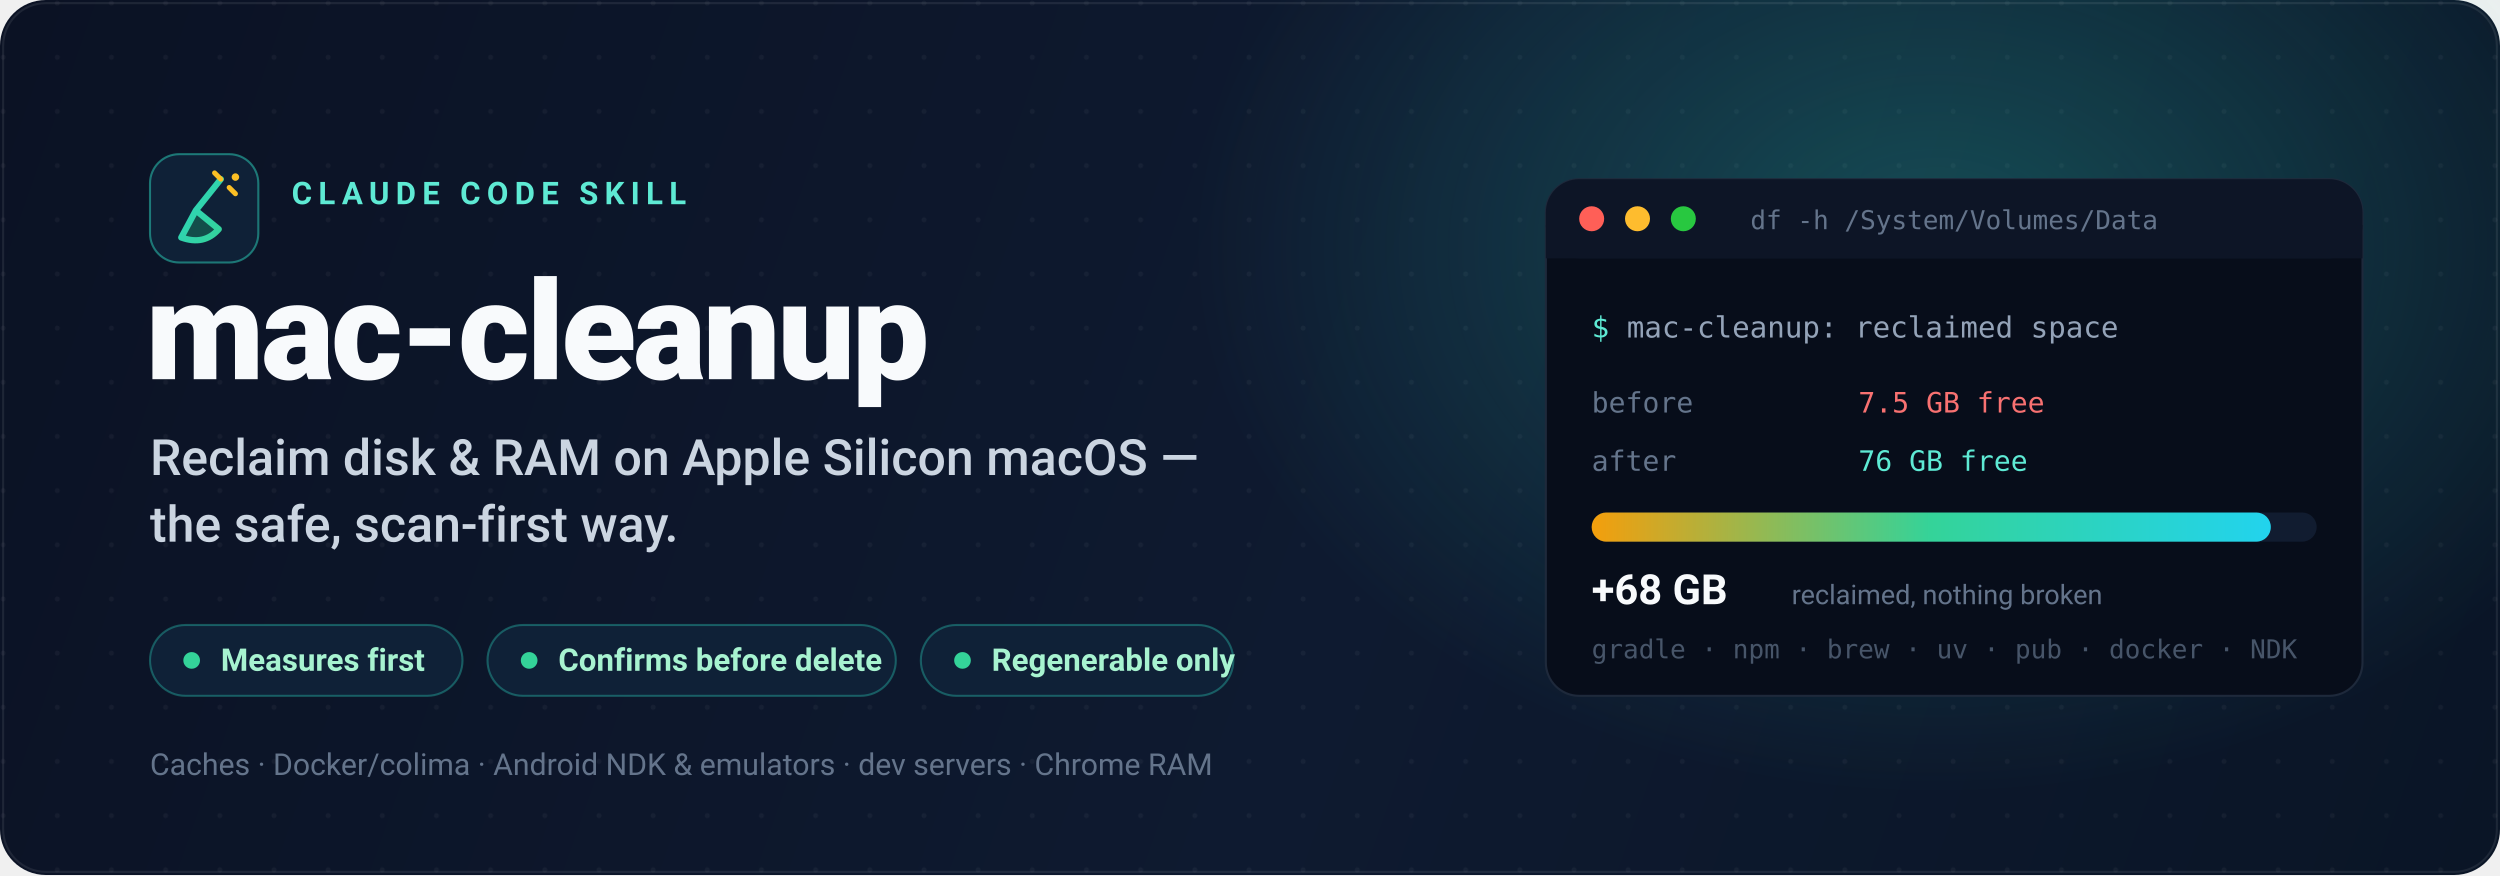
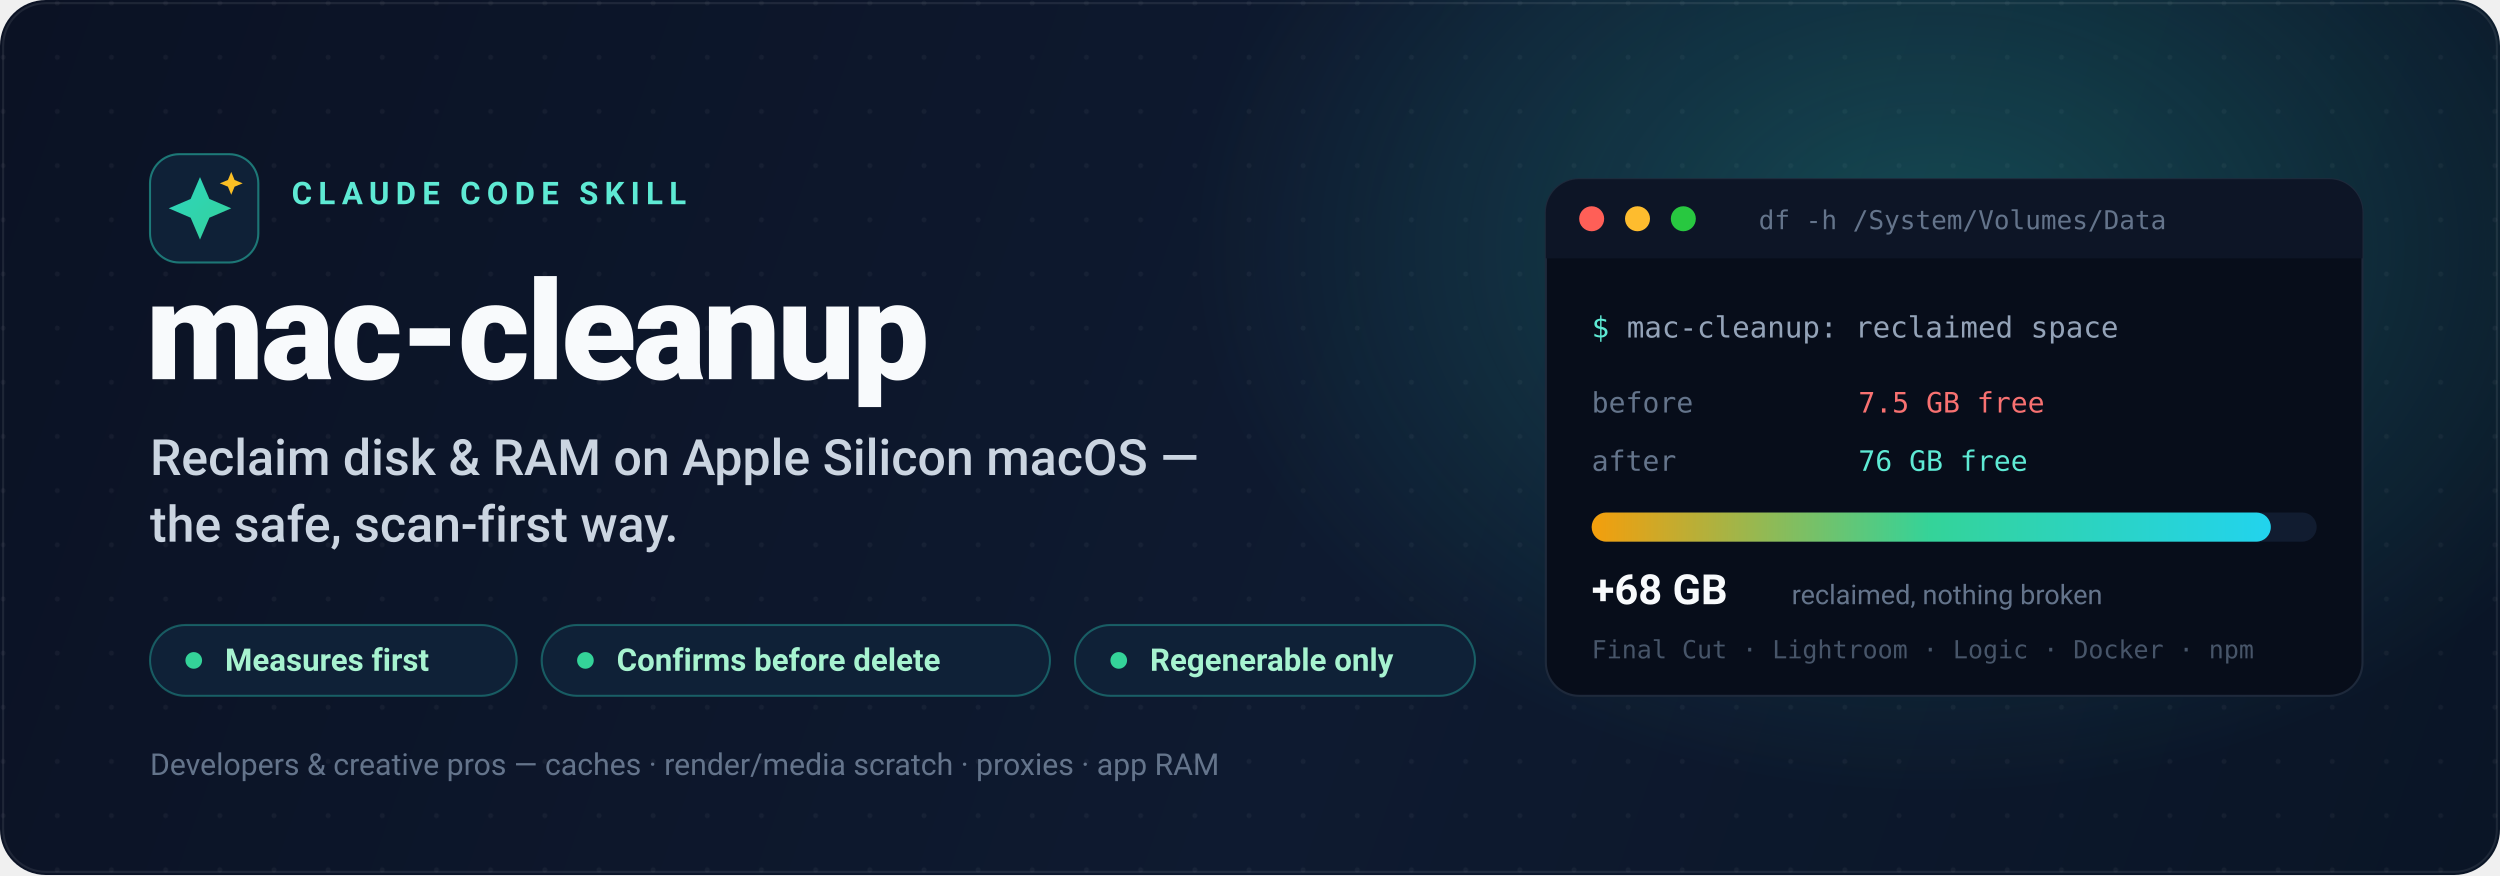
- <svg xmlns="http://www.w3.org/2000/svg" width="1200" height="420" viewBox="0 0 1200 420" fill="none" role="img" aria-label="claude-mac-cleanup — safely reclaim disk and RAM on Apple Silicon macOS">
+ <svg xmlns="http://www.w3.org/2000/svg" width="1200" height="420" viewBox="0 0 1200 420" fill="none" role="img" aria-label="mac-cleanup — safely reclaim disk and RAM on Apple Silicon macOS, for developers and creative pros">
  <defs>
    <linearGradient id="bg" x1="0" y1="0" x2="1200" y2="420" gradientUnits="userSpaceOnUse">
      <stop offset="0" stop-color="#0b1224" />
      <stop offset="0.55" stop-color="#0e1a30" />
      <stop offset="1" stop-color="#0a1526" />
    </linearGradient>
    <linearGradient id="teal" x1="0" y1="0" x2="1" y2="1">
      <stop offset="0" stop-color="#2dd4bf" />
      <stop offset="1" stop-color="#34d399" />
    </linearGradient>
    <linearGradient id="gauge" x1="0" y1="0" x2="1" y2="0">
      <stop offset="0" stop-color="#f59e0b" />
      <stop offset="0.5" stop-color="#34d399" />
      <stop offset="1" stop-color="#22d3ee" />
    </linearGradient>
    <radialGradient id="glow" cx="0.5" cy="0.5" r="0.5">
-       <stop offset="0" stop-color="#2dd4bf" stop-opacity="0.28" />
+       <stop offset="0" stop-color="#2dd4bf" stop-opacity="0.26" />
      <stop offset="1" stop-color="#2dd4bf" stop-opacity="0" />
    </radialGradient>
    <pattern id="dots" width="26" height="26" patternUnits="userSpaceOnUse">
      <circle cx="1.5" cy="1.5" r="1.2" fill="#ffffff" fill-opacity="0.04" />
    </pattern>
+     <clipPath id="card">
+       <rect x="0" y="0" width="1200" height="420" rx="22" />
+     </clipPath>
  </defs>
-   <rect x="0" y="0" width="1200" height="420" rx="22" fill="url(#bg)" />
-   <rect x="0" y="0" width="1200" height="420" rx="22" fill="url(#dots)" />
-   <ellipse cx="930" cy="120" rx="360" ry="260" fill="url(#glow)" />
+   <g clip-path="url(#card)">
+     <rect x="0" y="0" width="1200" height="420" fill="url(#bg)" />
+     <rect x="0" y="0" width="1200" height="420" fill="url(#dots)" />
+     <ellipse cx="930" cy="120" rx="360" ry="260" fill="url(#glow)" />
+   </g>
  <rect x="1.5" y="1.5" width="1197" height="417" rx="20.5" fill="none" stroke="#ffffff" stroke-opacity="0.08" />
  <g font-family="ui-sans-serif, -apple-system, 'Segoe UI', Roboto, Helvetica, Arial, sans-serif">
    <g transform="translate(72,74)">
      <rect x="0" y="0" width="52" height="52" rx="14" fill="#0f2137" stroke="#2dd4bf" stroke-opacity="0.5" />
-       <path d="M34 12 L22 27 M22 27 L15 40 Q26 44 33 36 Z" stroke="url(#teal)" stroke-width="3" stroke-linecap="round" stroke-linejoin="round" fill="#134e4a" />
-       <path d="M31 9 l3 3 M38 16 l3 3" stroke="#fbbf24" stroke-width="2.4" stroke-linecap="round" />
-       <circle cx="41" cy="11" r="1.8" fill="#fbbf24" />
+       <path d="M24,11 L28.5,21.5 L39,26 L28.5,30.5 L24,41 L19.5,30.5 L9,26 L19.5,21.5 Z" fill="url(#teal)" />
+       <path d="M39,8.5 L40.6,12.4 L44.5,14 L40.6,15.6 L39,19.5 L37.4,15.6 L33.5,14 L37.4,12.4 Z" fill="#fbbf24" />
    </g>
    <text x="140" y="98" font-size="15" letter-spacing="3" font-weight="700" fill="#5eead4">CLAUDE CODE SKILL</text>
    <text x="70" y="182" font-size="66" font-weight="800" fill="#f8fafc" letter-spacing="-1.5">mac-cleanup</text>
    <text x="72" y="228" font-size="24" font-weight="500" fill="#cbd5e1">Reclaim disk &amp; RAM on Apple Silicon macOS —</text>
    <text x="72" y="260" font-size="24" font-weight="500" fill="#cbd5e1">the safe, scan-first way.</text>
    <g font-size="15" font-weight="600">
      <g transform="translate(72,300)">
-         <rect width="150" height="34" rx="17" fill="#0f2137" stroke="#2dd4bf" stroke-opacity="0.35" />
-         <circle cx="20" cy="17" r="4" fill="#34d399" />
-         <text x="34" y="22" fill="#a7f3d0">Measures first</text>
+         <rect width="176" height="34" rx="17" fill="#0f2137" stroke="#2dd4bf" stroke-opacity="0.35" />
+         <circle cx="21" cy="17" r="4" fill="#34d399" />
+         <text x="36" y="22" fill="#a7f3d0">Measures first</text>
      </g>
-       <g transform="translate(234,300)">
-         <rect width="196" height="34" rx="17" fill="#0f2137" stroke="#2dd4bf" stroke-opacity="0.35" />
-         <circle cx="20" cy="17" r="4" fill="#34d399" />
-         <text x="34" y="22" fill="#a7f3d0">Confirms before delete</text>
+       <g transform="translate(260,300)">
+         <rect width="244" height="34" rx="17" fill="#0f2137" stroke="#2dd4bf" stroke-opacity="0.35" />
+         <circle cx="21" cy="17" r="4" fill="#34d399" />
+         <text x="36" y="22" fill="#a7f3d0">Confirms before delete</text>
      </g>
-       <g transform="translate(442,300)">
-         <rect width="150" height="34" rx="17" fill="#0f2137" stroke="#2dd4bf" stroke-opacity="0.35" />
-         <circle cx="20" cy="17" r="4" fill="#34d399" />
-         <text x="34" y="22" fill="#a7f3d0">Regenerable only</text>
+       <g transform="translate(516,300)">
+         <rect width="192" height="34" rx="17" fill="#0f2137" stroke="#2dd4bf" stroke-opacity="0.35" />
+         <circle cx="21" cy="17" r="4" fill="#34d399" />
+         <text x="36" y="22" fill="#a7f3d0">Regenerable only</text>
      </g>
    </g>
-     <text x="72" y="372" font-size="14.5" fill="#64748b">Caches · Docker/colima · Android NDK &amp; emulators · dev servers · Chrome RAM</text>
+     <text x="72" y="372" font-size="14.5" fill="#64748b">Developers &amp; creative pros — caches · render/media scratch · proxies · app RAM</text>
  </g>
  <g transform="translate(742,86)" font-family="ui-monospace, SFMono-Regular, Menlo, Consolas, monospace">
    <rect x="0" y="0" width="392" height="248" rx="16" fill="#070d1a" stroke="#1e293b" />
-     <rect x="0" y="0" width="392" height="38" rx="16" fill="#0d1526" />
-     <rect x="0" y="22" width="392" height="16" fill="#0d1526" />
+     <path d="M0,16 A16,16 0 0 1 16,0 H376 A16,16 0 0 1 392,16 V38 H0 Z" fill="#0d1526" />
    <circle cx="22" cy="19" r="6" fill="#ff5f57" />
    <circle cx="44" cy="19" r="6" fill="#febc2e" />
    <circle cx="66" cy="19" r="6" fill="#28c840" />
-     <text x="196" y="24" text-anchor="middle" font-size="12.5" fill="#64748b">df -h /System/Volumes/Data</text>
+     <text x="200" y="24" text-anchor="middle" font-size="12.5" fill="#64748b">df -h /System/Volumes/Data</text>
    <text x="22" y="76" font-size="14" fill="#5eead4">$ <tspan fill="#94a3b8">mac-cleanup: reclaimed space</tspan>
    </text>
    <text x="22" y="112" font-size="13.5" fill="#64748b">before</text>
    <text x="150" y="112" font-size="13.5" fill="#f87171">7.5 GB free</text>
    <text x="22" y="140" font-size="13.5" fill="#64748b">after</text>
    <text x="150" y="140" font-size="13.5" fill="#5eead4">76 GB free</text>
    <rect x="22" y="160" width="348" height="14" rx="7" fill="#111c30" />
    <rect x="22" y="160" width="326" height="14" rx="7" fill="url(#gauge)" />
    <text x="22" y="204" font-size="20" font-weight="700" fill="#f8fafc" font-family="ui-sans-serif, -apple-system, 'Segoe UI', Roboto, sans-serif">+68 GB</text>
    <text x="118" y="204" font-size="13" fill="#64748b" font-family="ui-sans-serif, -apple-system, 'Segoe UI', Roboto, sans-serif">reclaimed, nothing broken</text>
-     <text x="22" y="230" font-size="12.5" fill="#475569">gradle · npm · brew · uv · pub · docker · NDK</text>
+     <text x="22" y="230" font-size="12" fill="#475569">Final Cut · Lightroom · Logic · Docker · npm</text>
  </g>
</svg>
